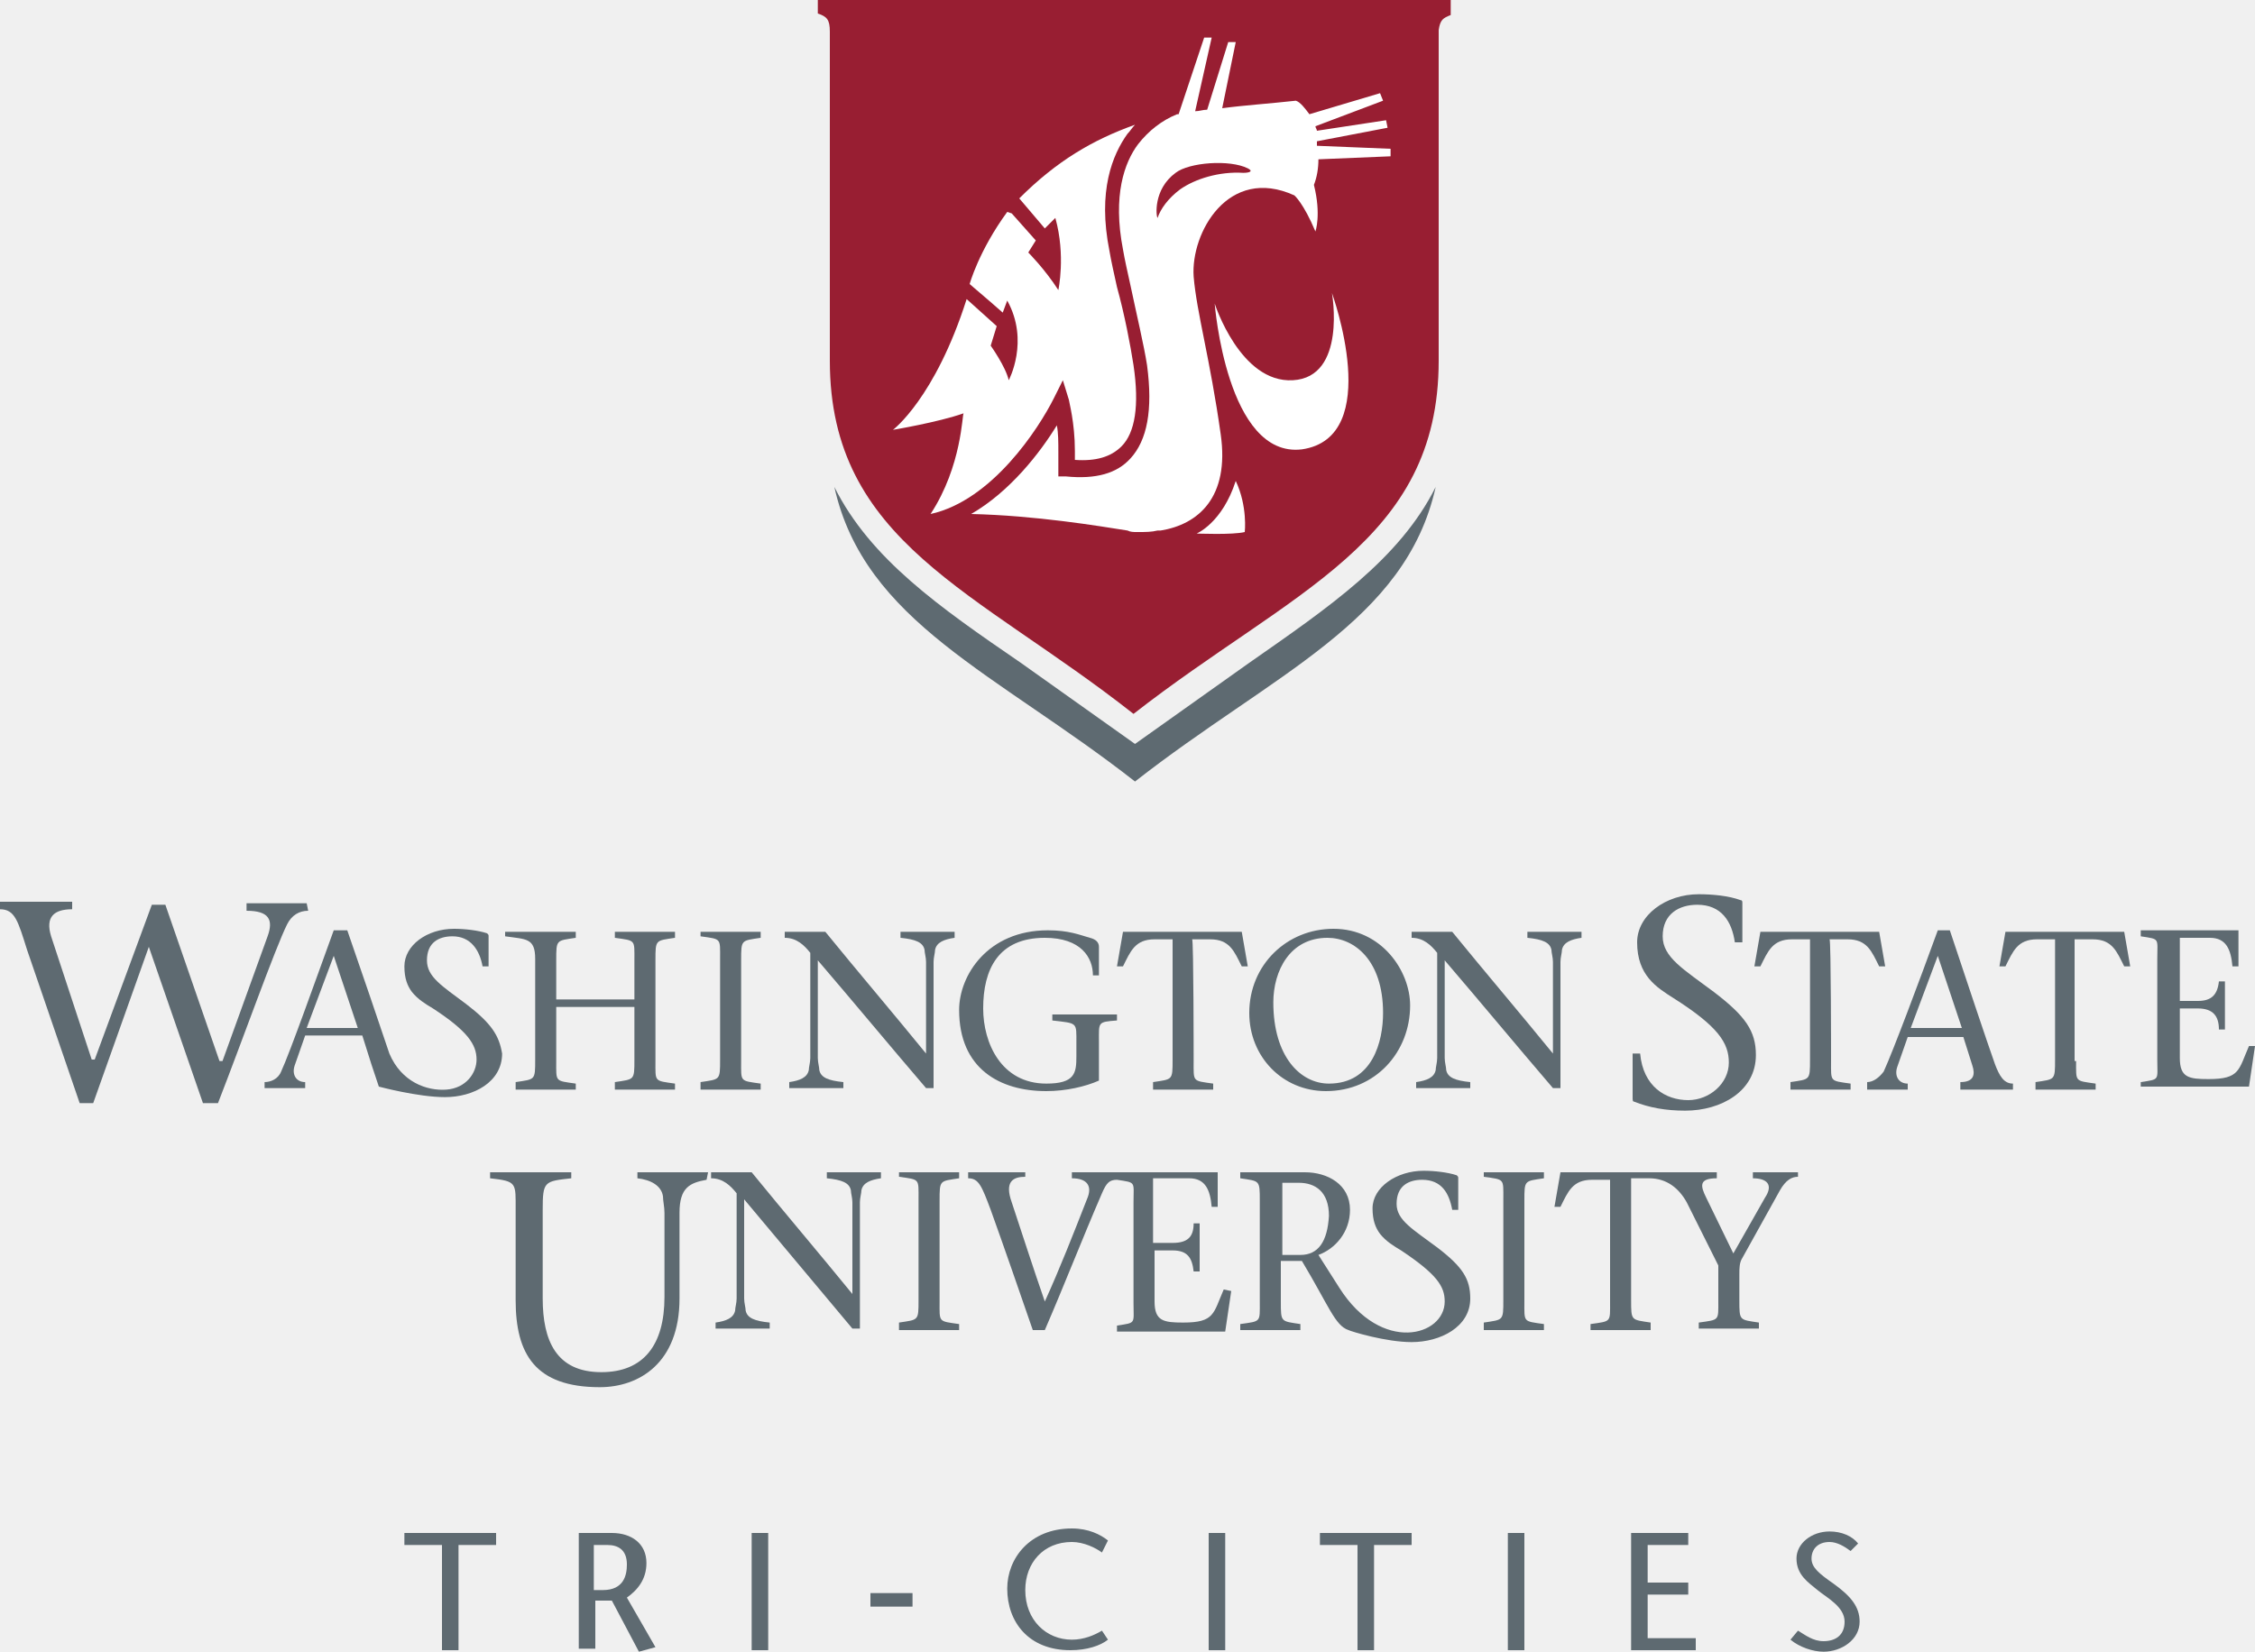
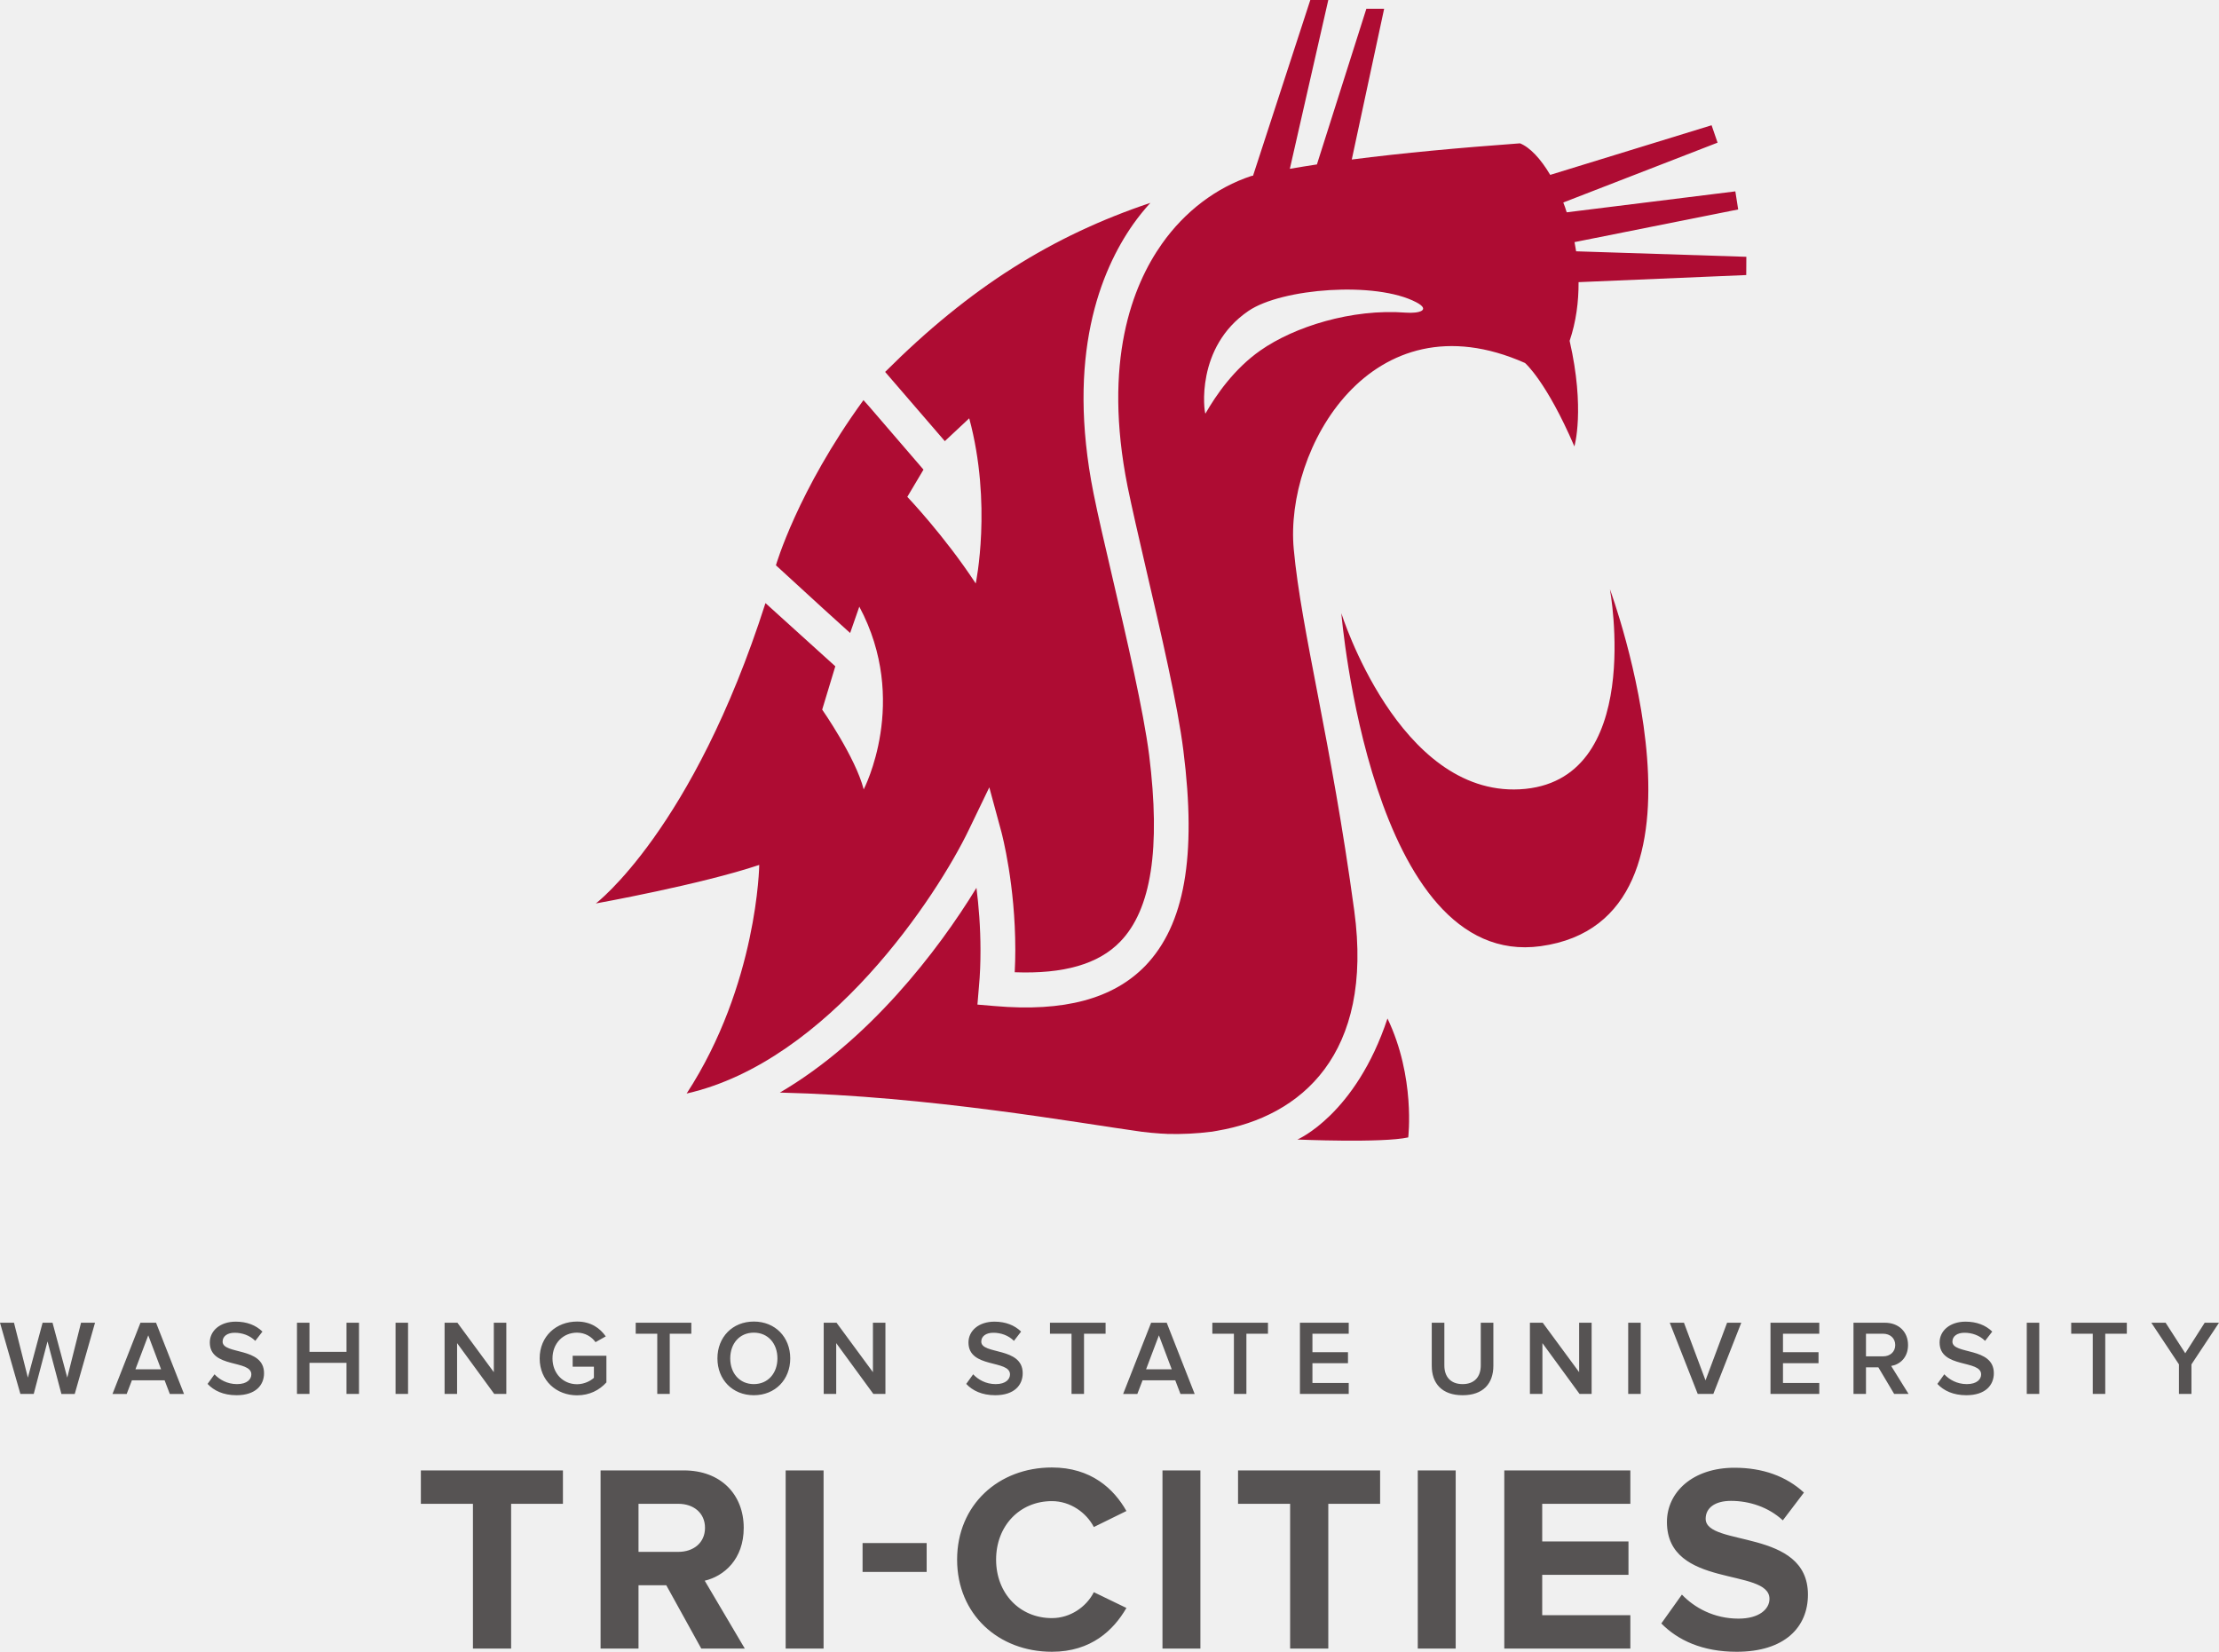
- <svg xmlns="http://www.w3.org/2000/svg" version="1.1" id="Layer_1" x="0px" y="0px" viewBox="0 0 150 109.9" enable-background="new 0 0 150 109.9" xml:space="preserve">
-   <g>
-     <path fill="#5E6A71" d="M29.4,109.8v-7h-2.5V102H33v0.8h-2.5v7H29.4z" />
-     <path fill="#5E6A71" d="M38.5,102h2.2c1.3,0,2.3,0.7,2.3,2c0,1.1-0.6,1.8-1.3,2.3l1.9,3.3l-1.1,0.3l-1.8-3.4h-1.1v3.2h-1.1   L38.5,102L38.5,102z M39.5,105.8h0.6c1.4,0,1.6-1,1.6-1.7c0-1-0.6-1.3-1.3-1.3h-0.9V105.8z" />
-     <path fill="#5E6A71" d="M50,109.8V102h1.1v7.8H50z" />
-     <path fill="#5E6A71" d="M57.9,106.9V106h2.8v0.9H57.9z" />
-     <path fill="#5E6A71" d="M73.3,103.3c-0.4-0.3-1.2-0.7-2-0.7c-1.9,0-3.1,1.4-3.1,3.2c0,2,1.4,3.3,3.1,3.3c0.8,0,1.5-0.3,2-0.6   l0.4,0.6c-0.5,0.4-1.4,0.7-2.5,0.7c-2.8,0-4.2-1.9-4.2-4.1c0-2,1.5-4,4.3-4c1.1,0,1.9,0.4,2.4,0.8L73.3,103.3z" />
-     <path fill="#5E6A71" d="M80.4,109.8V102h1.1v7.8H80.4z" />
-     <path fill="#5E6A71" d="M90.3,109.8v-7h-2.5V102h6.1v0.8h-2.5v7H90.3z" />
-     <path fill="#5E6A71" d="M100.3,109.8V102h1.1v7.8H100.3z" />
-     <path fill="#5E6A71" d="M112.4,102.8h-2.8v2.5h2.7v0.8h-2.7v2.9h3.2v0.8h-4.3V102h3.8V102.8z" />
-     <path fill="#5E6A71" d="M123.1,103.2c-0.4-0.3-0.9-0.6-1.4-0.6c-0.8,0-1.2,0.5-1.2,1.1c0,0.6,0.5,1,1.5,1.7   c1.1,0.8,1.7,1.5,1.7,2.5c0,1.2-1.2,2-2.4,2c-0.7,0-1.6-0.3-2.2-0.8l0.5-0.6c0.5,0.3,1,0.7,1.7,0.7c0.8,0,1.4-0.4,1.4-1.3   c0-1-1.2-1.6-1.8-2.1c-0.6-0.5-1.4-1-1.4-2.1c0-1,1-1.8,2.2-1.8c0.8,0,1.5,0.3,1.9,0.8L123.1,103.2z" />
-   </g>
-   <g>
-     <g>
-       <g>
-         <path fill="#5E6A71" d="M95.6,83c-1.6-1.2-2.7-1.8-2.7-2.9c0-1.2,0.8-1.6,1.7-1.6c1.3,0,1.8,0.9,2,2h0.4v-2.1     c0-0.1,0-0.1-0.1-0.2c-0.6-0.2-1.5-0.3-2.2-0.3c-1.8,0-3.4,1.1-3.4,2.5c0,0.8,0.2,1.3,0.5,1.7h0c0,0,0,0,0,0     c0.4,0.5,0.9,0.8,1.4,1.1c2.4,1.6,2.9,2.4,2.9,3.4c0,2.3-4.2,3.5-7-0.9l-1.4-2.2c1.1-0.4,2.1-1.5,2.1-3c0-1.7-1.5-2.5-3-2.5h-4.3     v0.4c1.3,0.2,1.3,0.1,1.3,1.5v6.7c0,1.4,0.1,1.3-1.3,1.5v0.4h4v-0.4c-1.3-0.2-1.3-0.1-1.3-1.5v-2.7h1.4c1.8,3,2.2,4.3,3.1,4.6     c0.2,0.1,2.5,0.8,4.2,0.8c1.9,0,3.9-1,3.9-2.9C97.8,85.1,97.3,84.3,95.6,83z M86.5,83.5h-1.2v-4.8h1.1c1.1,0,2,0.6,2,2.2     C88.3,82.6,87.7,83.5,86.5,83.5z" />
-         <path fill="#5E6A71" d="M56.7,88.4c0,0,0,0-7.2-8.6v6.6c0,0.3,0.1,0.6,0.1,0.8c0.1,0.5,0.6,0.7,1.6,0.8v0.4h-3.6V88     c0.7-0.1,1.2-0.3,1.3-0.8c0-0.2,0.1-0.5,0.1-0.8v-7c-0.4-0.5-0.9-1-1.7-1V78h2.7c2.2,2.7,4.5,5.4,6.7,8.1h0V80     c0-0.3-0.1-0.6-0.1-0.8c-0.1-0.5-0.6-0.7-1.6-0.8V78h3.6v0.4c-0.7,0.1-1.2,0.3-1.3,0.8c0,0.2-0.1,0.5-0.1,0.8v8.4H56.7z" />
-         <path fill="#5E6A71" d="M62.5,86.6c0,1.4-0.1,1.3,1.3,1.5v0.4h-4V88c1.3-0.2,1.3-0.1,1.3-1.5v-6.7c0-1.4,0.1-1.3-1.3-1.5V78h4     v0.4c-1.3,0.2-1.3,0.1-1.3,1.5V86.6z" />
-         <path fill="#5E6A71" d="M81.4,85.8c-0.7,1.6-0.6,2.2-2.7,2.2c-1.3,0-1.9-0.1-1.9-1.4v-3.4H78c1,0,1.3,0.5,1.4,1.4h0.4v-3.2h-0.4     c0,0.9-0.4,1.3-1.4,1.3h-1.3v-4.3h2.4c1.1,0,1.4,0.8,1.5,1.9h0.4V78h-6.8h-2.9v0.4c1,0,1.4,0.5,1,1.4c-0.9,2.3-1.8,4.6-2.8,6.8     c-0.8-2.3-1.6-4.8-2.2-6.6c-0.5-1.4,0.1-1.7,0.9-1.7V78h-3.8v0.4c0.7,0,0.9,0.5,1.5,2.1c0.9,2.5,1.9,5.4,2.8,8h0.8     c1.3-3,2.5-6.1,3.8-9.1c0.3-0.7,0.5-0.9,1-0.9c1.3,0.2,1.1,0.1,1.1,1.5v6.7c0,1.4,0.2,1.3-1.1,1.5v0.4h7.2l0.4-2.7L81.4,85.8     L81.4,85.8z" />
-         <path fill="#5E6A71" d="M101.4,86.6c0,1.4-0.1,1.3,1.3,1.5v0.4h-4V88c1.3-0.2,1.3-0.1,1.3-1.5v-6.7c0-1.4,0.1-1.3-1.3-1.5V78h4     v0.4c-1.3,0.2-1.3,0.1-1.3,1.5V86.6z" />
-         <path fill="#5E6A71" d="M116.6,78v0.4c0.9,0,1.4,0.4,0.8,1.3l-2.1,3.7l-1.8-3.7c-0.4-0.8-0.5-1.3,0.7-1.3V78h-2.5h-1h-6.9     l-0.4,2.3h0.4c0.5-1,0.8-1.8,2.1-1.8h1.2v8.1c0,1.4,0.1,1.3-1.3,1.5v0.4h4V88c-1.3-0.2-1.3-0.1-1.3-1.5v-8.1h1.2     c1.2,0,2,0.7,2.5,1.6l2.1,4.2v2.3c0,1.4,0.1,1.3-1.3,1.5v0.4h4V88c-1.3-0.2-1.3-0.1-1.3-1.5v-1.7c0-0.4,0-0.8,0.2-1.1l2.5-4.5     c0.4-0.7,0.8-0.9,1.2-0.9V78H116.6z" />
-         <path fill="#5E6A71" d="M47.1,78l-4.7,0v0.4c0.9,0.1,1.6,0.5,1.7,1.2c0,0.3,0.1,0.7,0.1,1.1v5.6c0,3.2-1.4,5-4.2,5     c-3,0-3.9-2.1-3.9-4.9v-5.9c0-1.9,0.1-1.9,1.9-2.1V78h-5.4v0.4c1.8,0.2,1.7,0.3,1.7,2.1v6c0,3.6,1.3,5.8,5.6,5.8     c2.6,0,5.3-1.6,5.3-5.9v-5.6c0,0,0-0.1,0-0.1c0-1.7,0.7-2,1.8-2.2L47.1,78z" />
-       </g>
-       <g>
-         <path fill="#5E6A71" d="M37,70.6c0,1.4-0.1,1.3,1.3,1.5v0.4h-4V72c1.3-0.2,1.3-0.1,1.3-1.5v-6.7c0-1.4-0.6-1.3-2-1.5V62h4.7v0.4     C37,62.6,37,62.5,37,63.9v2.6h5.2v-2.6c0-1.4,0.1-1.3-1.3-1.5V62h4v0.4c-1.3,0.2-1.3,0.1-1.3,1.5v6.7c0,1.4-0.1,1.3,1.3,1.5v0.4     h-4V72c1.3-0.2,1.3-0.1,1.3-1.5v-3.5H37V70.6z" />
-         <path fill="#5E6A71" d="M49.3,70.6c0,1.4-0.1,1.3,1.3,1.5v0.4h-4V72c1.3-0.2,1.3-0.1,1.3-1.5v-6.7c0-1.4,0.1-1.3-1.3-1.5V62h4     v0.4c-1.3,0.2-1.3,0.1-1.3,1.5V70.6z" />
-         <path fill="#5E6A71" d="M61.6,72.4c-2.4-2.8-4.8-5.7-7.2-8.5v6.5c0,0.3,0.1,0.6,0.1,0.8c0.1,0.5,0.6,0.7,1.6,0.8v0.4h-3.6V72     c0.7-0.1,1.2-0.3,1.3-0.8c0-0.2,0.1-0.5,0.1-0.8v-7c-0.4-0.5-0.9-1-1.7-1V62h2.7c2.2,2.7,4.5,5.4,6.7,8.1h0V64     c0-0.3-0.1-0.6-0.1-0.8c-0.1-0.5-0.6-0.7-1.6-0.8V62h3.6v0.4c-0.7,0.1-1.2,0.3-1.3,0.8c0,0.2-0.1,0.5-0.1,0.8v8.4H61.6z" />
-         <path fill="#5E6A71" d="M63.8,67.2c0-2.3,1.9-5.3,5.9-5.3c1.4,0,2.1,0.3,2.8,0.5c0.4,0.1,0.6,0.3,0.6,0.6v1.9h-0.4     c0-1.2-0.8-2.5-3.2-2.5c-3.1,0-4.1,2.1-4.1,4.7c0,2.3,1.2,5,4.2,5c1.9,0,2-0.7,2-1.8v-0.9c0-1.4,0.1-1.3-1.6-1.5v-0.4h4.3v0.4     C73,68,73.1,68,73.1,69.3v2.6c-0.9,0.4-2.2,0.7-3.5,0.7C66.5,72.6,63.8,71.1,63.8,67.2z" />
-         <path fill="#5E6A71" d="M79.4,70.6c0,1.4-0.1,1.3,1.3,1.5v0.4h-4V72c1.3-0.2,1.3-0.1,1.3-1.5v-8h-1.2c-1.3,0-1.6,0.8-2.1,1.8     h-0.4l0.4-2.3h7.9l0.4,2.3h-0.4c-0.5-1-0.8-1.8-2.1-1.8h-1.2C79.4,62.5,79.4,70.6,79.4,70.6z" />
-         <path fill="#5E6A71" d="M83.1,67.4c0-3.2,2.5-5.6,5.6-5.6c3.2,0,5.1,2.8,5.1,5.1c0,3.1-2.3,5.7-5.6,5.7     C85.3,72.6,83.1,70.3,83.1,67.4z M92,67.4c0-3.5-1.9-5-3.7-5c-2.5,0-3.6,2.2-3.6,4.3c0,3.6,1.8,5.4,3.7,5.4     C91.3,72.1,92,69.3,92,67.4z" />
-         <path fill="#5E6A71" d="M103.3,72.4c-2.4-2.8-4.8-5.7-7.2-8.5v6.5c0,0.3,0.1,0.6,0.1,0.8c0.1,0.5,0.6,0.7,1.6,0.8v0.4h-3.6V72     c0.7-0.1,1.2-0.3,1.3-0.8c0-0.2,0.1-0.5,0.1-0.8v-7c-0.4-0.5-0.9-1-1.7-1V62h2.7c2.2,2.7,4.5,5.4,6.7,8.1h0V64     c0-0.3-0.1-0.6-0.1-0.8c-0.1-0.5-0.6-0.7-1.6-0.8V62h3.6v0.4c-0.7,0.1-1.2,0.3-1.3,0.8c0,0.2-0.1,0.5-0.1,0.8v8.4H103.3z" />
-         <path fill="#5E6A71" d="M20.4,60.1L20.4,60.1l-4,0v0.5c1.5,0,1.8,0.6,1.4,1.7l-3,8.3h-0.2L11,60.2h-0.9L6.3,70.5H6.1l-2.7-8.2     C3,61,3.6,60.5,4.8,60.5V60H0v0.5c1,0,1.2,0.8,1.8,2.7l3.5,10.2h0.9L9.9,63l3.6,10.4h1c1.6-4.1,3.8-10.3,4.6-11.9     c0.3-0.6,0.8-0.9,1.4-0.9L20.4,60.1L20.4,60.1L20.4,60.1z" />
-         <path fill="#5E6A71" d="M31,66.8c-1.6-1.2-2.6-1.8-2.6-2.9c0-1.2,0.8-1.6,1.7-1.6c1.2,0,1.8,0.9,2,2h0.4v-2c0-0.1,0-0.1-0.1-0.2     c-0.6-0.2-1.5-0.3-2.2-0.3c-1.8,0-3.3,1.1-3.3,2.5c0,0.8,0.2,1.3,0.5,1.7h0c0,0,0,0,0,0c0.4,0.5,0.9,0.8,1.4,1.1     c2.3,1.5,2.9,2.4,2.9,3.4c0,0.9-0.7,1.9-2,2c-1.3,0.1-3-0.5-3.8-2.4c-0.6-1.8-1.9-5.6-2.8-8.2h-0.9c-1.2,3.3-2.9,8.1-3.5,9.4     c-0.2,0.5-0.7,0.7-1.1,0.7v0.4h0.6h2.1V72c-0.6,0-0.9-0.5-0.7-1.1l0.7-2h3.8l0.6,1.9l0.5,1.5c0,0,2.6,0.7,4.4,0.7     c1.9,0,3.8-1,3.8-2.9C33.2,68.9,32.7,68.1,31,66.8z M20.4,68.4l1.8-4.8h0l1.6,4.8H20.4z" />
-       </g>
-       <g>
-         <path fill="#5E6A71" d="M115.4,62.7c-0.2-1.4-0.9-2.5-2.5-2.5c-1.2,0-2.3,0.6-2.3,2.1c0,1.4,1.4,2.2,3.4,3.7     c2.1,1.6,2.8,2.6,2.8,4.2c0,2.4-2.3,3.7-4.7,3.7c-1.3,0-2.4-0.2-3.4-0.6c-0.1,0-0.1-0.1-0.1-0.3v-2.9h0.5     c0.2,2.2,1.7,3.1,3.2,3.1c1.4,0,2.7-1.1,2.7-2.5c0-1.3-0.7-2.4-3.7-4.3c-1.1-0.7-2.4-1.5-2.4-3.7c0-1.8,1.9-3.2,4.1-3.2     c0.9,0,2,0.1,2.8,0.4c0.1,0,0.1,0.1,0.1,0.2v2.6L115.4,62.7L115.4,62.7z" />
-         <path fill="#5E6A71" d="M121.8,70.6c0,1.4-0.1,1.3,1.3,1.5v0.4h-4V72c1.3-0.2,1.3-0.1,1.3-1.5v-8h-1.2c-1.3,0-1.6,0.8-2.1,1.8     h-0.4l0.4-2.3h7.9l0.4,2.3H125c-0.5-1-0.8-1.8-2.1-1.8h-1.2C121.8,62.5,121.8,70.6,121.8,70.6z" />
-         <path fill="#5E6A71" d="M126.9,69l-0.7,2c-0.2,0.6,0.1,1.1,0.7,1.1v0.4h-2.7V72c0.4,0,0.8-0.3,1.1-0.7c0.6-1.3,2.4-6.1,3.6-9.4     h0.8c1,3,2.5,7.5,3,8.9c0.3,0.8,0.6,1.3,1.2,1.3v0.4h-3.5V72c0.9,0,1-0.5,0.8-1.1l-0.6-1.9H126.9z M130.5,68.4l-1.6-4.8h0     l-1.8,4.8H130.5z" />
-         <path fill="#5E6A71" d="M138.1,70.6c0,1.4-0.1,1.3,1.3,1.5v0.4h-4V72c1.3-0.2,1.3-0.1,1.3-1.5v-8h-1.2c-1.3,0-1.6,0.8-2.1,1.8     H133l0.4-2.3h7.9l0.4,2.3h-0.4c-0.5-1-0.8-1.8-2.1-1.8h-1.2V70.6z" />
-         <path fill="#5E6A71" d="M142.4,72c1.3-0.2,1.1-0.1,1.1-1.5v-6.7c0-1.4,0.2-1.3-1.1-1.5v-0.4h6.5v2.4h-0.4     c-0.1-1.1-0.4-1.9-1.5-1.9h-2v4.2h1.2c0.9,0,1.3-0.4,1.4-1.3h0.4v3.2h-0.4c0-0.9-0.4-1.4-1.4-1.4H145v3.3c0,1.3,0.6,1.4,1.9,1.4     c2.1,0,2-0.6,2.7-2.2h0.4l-0.4,2.7h-7.2L142.4,72L142.4,72z" />
-       </g>
-     </g>
-     <g>
-       <g>
-         <g>
-           <g>
-             <path fill="#5E6A71" d="M83.1,44.1l-7.6,5.4l-7.6-5.4c-5.4-3.7-10-6.9-12.4-11.7c2,9,10.8,12.4,20,19.6       c9.2-7.2,18-10.6,20-19.6C93.1,37.2,88.4,40.4,83.1,44.1z" />
-             <g>
-               <path fill="#981E32" d="M54.4,0v0.9c0.6,0.2,0.8,0.4,0.8,1.2V24c0,12.1,9.8,15.3,20.2,23.5C85.9,39.3,95.7,36.1,95.7,24v-22        c0.1-0.7,0.3-0.8,0.8-1V0H54.4z" />
-             </g>
-           </g>
-         </g>
-       </g>
-       <g>
-         <g>
-           <g>
-             <path fill="#FFFFFF" d="M79.6,35.5c0,0,1.7-0.7,2.6-3.5c0.8,1.7,0.6,3.4,0.6,3.4C82,35.6,79.6,35.5,79.6,35.5z" />
-             <path fill="#FFFFFF" d="M88.6,19.5c0,0,1,5.6-2.6,5.8c-3.5,0.2-5.2-5.1-5.2-5.1s0.8,10.3,5.8,9.7       C92.1,29.1,88.6,19.5,88.6,19.5z" />
-           </g>
-         </g>
-         <path fill="#FFFFFF" d="M61.9,34.2C61.9,34.2,61.9,34.2,61.9,34.2c4.1-0.9,7.2-5.7,8.2-7.7l0.6-1.2l0.4,1.3     c0,0.1,0.4,1.5,0.4,3.4c0,0.2,0,0.4,0,0.6c1.4,0.1,2.4-0.2,3.1-0.9c0.9-0.9,1.2-2.7,0.8-5.4c-0.2-1.3-0.6-3.4-1.1-5.2     c-0.2-0.9-0.4-1.8-0.5-2.4c-0.8-4,0.2-6.4,1.2-7.8c0.2-0.2,0.3-0.4,0.5-0.6c-2.8,1-5.2,2.4-7.7,4.9l1.7,2l0.7-0.7     c0.7,2.5,0.2,4.8,0.2,4.8c-0.9-1.4-2-2.5-2-2.5l0.5-0.8l-1.6-1.8L67,14.1c-1.9,2.6-2.5,4.8-2.5,4.8l1.4,1.2l0.8,0.7l0.3-0.8     c1.5,2.7,0.1,5.3,0.1,5.3c-0.2-0.9-1.2-2.3-1.2-2.3l0.4-1.3l-2-1.8c-2.1,6.6-4.9,8.7-4.9,8.7s3-0.5,4.7-1.1     C64,27.5,64,31,61.9,34.2z" />
-         <path fill="#FFFFFF" d="M92.5,10.4l-4.8,0.2c0,0.6-0.1,1.2-0.3,1.7c0.5,2,0.1,3.1,0.1,3.1c-0.8-1.9-1.4-2.4-1.4-2.4     c-4.4-2-6.9,2.5-6.7,5.4c0.2,2.4,1.1,5.5,1.8,10.5c0.6,4.2-1.5,6-4,6.4c-0.1,0-0.1,0-0.2,0c0,0,0,0,0,0c-0.4,0.1-0.8,0.1-1.3,0.1     c0,0,0,0,0,0c0,0-0.1,0-0.1,0c-0.2,0-0.4,0-0.6-0.1c-1.9-0.3-6.1-1-10.4-1.1c2.6-1.5,4.6-4.1,5.7-5.9c0.1,0.5,0.1,1.1,0.1,1.8     c0,0.3,0,0.7,0,1.1l0,0.5l0.5,0c2,0.2,3.4-0.2,4.3-1.2c1.1-1.2,1.5-3.2,1.1-6.2c-0.2-1.3-0.7-3.4-1.1-5.3     c-0.2-0.9-0.4-1.8-0.5-2.4c-0.7-3.6,0.1-5.8,1-7c0.7-0.9,1.6-1.6,2.6-2c0,0,0,0,0.1,0l1.7-5.1h0.5l-1.1,4.9     c0.3,0,0.5-0.1,0.8-0.1l1.4-4.5h0.5l-0.9,4.4c1.5-0.2,3.1-0.3,4.9-0.5c0.3,0.1,0.6,0.5,0.9,0.9l4.7-1.4l0.2,0.5l-4.5,1.7     c0,0.1,0.1,0.2,0.1,0.3L92.2,8l0.1,0.5l-4.7,0.9c0,0.1,0,0.2,0,0.3l4.9,0.2L92.5,10.4z M78.5,12.6c1-0.7,2.6-1.2,4.2-1.1     c0.4,0,0.7-0.1,0.3-0.3c-1.2-0.6-3.9-0.4-4.8,0.3c-1.5,1.1-1.3,2.9-1.2,3C77.2,13.9,77.7,13.2,78.5,12.6z" />
-       </g>
-     </g>
-   </g>
+ <svg xmlns="http://www.w3.org/2000/svg" xml:space="preserve" viewBox="0 0 332.36 247.373">
+   <path fill="#ae0c33" d="M194.327 170.66s8.713-3.72 13.489-18.128c4.208 8.78 3.108 17.808 3.108 17.808-3.857.865-16.597.32-16.597.32M241.135 88.259s5.315 28.961-13.512 29.95c-18.163.946-26.717-26.369-26.717-26.369s4.391 53.377 29.855 49.861c28.668-3.954 10.375-53.443 10.375-53.443M102.844 163.771c.015-.008.029-.008.029-.008 21.229-4.833 37.5-29.606 42.268-39.552l3.036-6.296 1.827 6.741c.088.364 2.068 7.804 2.068 17.618 0 1.092-.029 2.205-.088 3.333 7.324.277 12.551-1.208 15.805-4.586 4.667-4.819 6.064-13.956 4.332-27.919-.86-6.683-3.327-17.312-5.519-26.695-1.121-4.797-2.177-9.333-2.817-12.544-4.091-20.515.991-33.255 5.969-40.324.793-1.113 1.645-2.168 2.549-3.159-14.699 4.935-27.017 12.624-39.728 25.32l8.94 10.367 3.655-3.421c3.465 12.877.975 24.736.975 24.736-4.701-7.163-10.249-12.972-10.249-12.972l2.424-4.077-8.059-9.361-.932-1.049c-9.908 13.607-13.111 24.737-13.111 24.737l7.025 6.436L127.333 94.8l1.375-3.945c7.565 14.145.656 27.365.656 27.365-1.237-4.82-6.217-11.946-6.217-11.946l1.965-6.487-10.461-9.464c-10.876 33.976-25.407 44.982-25.407 44.982s15.717-2.831 24.475-5.772c0 0-.24 17.909-10.876 34.238" />
+   <path fill="#ae0c33" d="M188.785 52.484c5.067-3.552 13.687-6.283 21.773-5.663 2.045.152 3.779-.387 1.573-1.551-6.049-3.189-20.152-2.104-25.139 1.296-7.985 5.445-6.632 15.149-6.449 15.383 1.595-2.781 4.295-6.705 8.241-9.465m72.769-11.291-25.116 1.063c.016 2.956-.377 5.955-1.339 8.787 2.344 10.251.713 15.812.713 15.812-4.2-9.776-7.396-12.492-7.396-12.492-23.071-10.243-36.029 12.923-34.639 27.868 1.129 12.281 5.591 28.581 9.064 54.156 2.927 21.518-7.972 30.822-20.508 32.955-.269.037-.545.087-.823.146-.073 0-.131 0-.197.015-2.037.263-4.192.371-6.471.32-.073-.021-.168-.021-.241-.021-.253 0-.495-.036-.748-.036-.977-.059-1.937-.16-2.891-.278-9.756-1.346-31.596-5.315-54.156-5.861 13.272-7.744 23.652-21.161 29.447-30.662.335 2.635.605 5.846.605 9.383 0 1.763-.059 3.619-.241 5.512l-.217 2.591 2.599.219c10.381.903 17.741-1.077 22.553-6.034 5.881-6.13 7.695-16.344 5.7-32.185-.859-6.945-3.385-17.719-5.591-27.219-1.1-4.755-2.14-9.268-2.775-12.384-3.733-18.717.729-30.081 5.133-36.313 3.429-4.877 8.181-8.459 13.396-10.177.087-.013.173-.035.268-.051l8.576-26.309h2.693l-5.759 25.284c1.332-.233 2.687-.445 4.055-.656l7.404-23.311h2.664l-4.847 22.576c7.665-.984 15.979-1.748 25.195-2.425 1.492.597 3.109 2.324 4.528 4.725l24.169-7.433.896 2.607-23.107 8.961c.183.473.364.968.509 1.471l25.261-3.137.423 2.708-24.512 4.892c.087.459.16.917.241 1.376l25.495.823-.016 2.737" />
+   <path fill="#565353" d="m9.195 208.761-2.078-7.867-2.064 7.867H3.055L0 198.096h2.095l2.079 8.219 2.207-8.219h1.487l2.207 8.219 2.063-8.219H14.233l-3.039 10.666h-1.999M22.206 199.983l-1.919 5.084h3.838zm3.23 8.779-.783-2.047H19.759l-.784 2.047h-2.126l4.189-10.666H23.372l4.19 10.666h-2.127M31.089 207.259l1.039-1.439c.736.782 1.886 1.469 3.374 1.469 1.535 0 2.143-.751 2.143-1.454 0-2.24-6.22-.848-6.22-4.781 0-1.76 1.551-3.119 3.885-3.119 1.663 0 3.006.527 3.997 1.487L38.236 200.813c-.831-.831-1.967-1.215-3.087-1.215-1.103 0-1.807.527-1.807 1.327 0 1.983 6.205.752 6.205 4.734 0 1.775-1.247 3.294-4.125 3.294-1.968 0-3.391-.687-4.333-1.695M51.899 208.761v-4.653H46.352v4.653h-1.871v-10.666h1.871v4.364h5.548v-4.364H53.771v10.666h-1.871M59.247 208.761v-10.666h1.871v10.666h-1.871M74.027 208.761l-5.565-7.612v7.612h-1.871v-10.666h1.919l5.453 7.404v-7.404h1.871v10.666h-1.808M80.832 203.437c0-3.343 2.51-5.517 5.597-5.517 2.079 0 3.439.991 4.302 2.222l-1.535.864c-.56-.8-1.568-1.424-2.767-1.424-2.111 0-3.677 1.615-3.677 3.855 0 2.238 1.566 3.869 3.677 3.869 1.087 0 2.046-.512 2.527-.96v-1.663h-3.182v-1.646h5.053v3.997c-1.056 1.167-2.543 1.934-4.398 1.934-3.087 0-5.597-2.191-5.597-5.532M98.445 208.761v-9.019h-3.229v-1.647h8.331v1.647h-3.231v9.019h-1.871M116.443 203.437c0-2.208-1.392-3.855-3.534-3.855-2.159 0-3.534 1.646-3.534 3.855 0 2.189 1.375 3.852 3.534 3.852 2.142 0 3.534-1.663 3.534-3.852zm-8.987 0c0-3.183 2.254-5.517 5.453-5.517 3.198 0 5.453 2.334 5.453 5.517 0 3.181-2.255 5.516-5.453 5.516-3.199 0-5.453-2.335-5.453-5.516M130.811 208.761l-5.565-7.612v7.612h-1.871v-10.666h1.919l5.453 7.404v-7.404h1.871v10.666h-1.807M144.72 207.259l1.039-1.439c.736.782 1.887 1.469 3.375 1.469 1.535 0 2.143-.751 2.143-1.454 0-2.24-6.22-.848-6.22-4.781 0-1.76 1.551-3.119 3.885-3.119 1.663 0 3.007.527 3.997 1.487l-1.072 1.391c-.831-.831-1.965-1.215-3.085-1.215-1.103 0-1.808.527-1.808 1.327 0 1.983 6.205.752 6.205 4.734 0 1.775-1.248 3.294-4.125 3.294-1.968 0-3.391-.687-4.333-1.695M160.493 208.761v-9.019h-3.231v-1.647h8.332v1.647h-3.231v9.019h-1.871M173.581 199.983l-1.92 5.084h3.839zm3.229 8.779-.783-2.047h-4.893l-.784 2.047h-2.127l4.191-10.666h2.335l4.188 10.666h-2.127M184.813 208.761v-9.019h-3.229v-1.647h8.332v1.647h-3.231v9.019h-1.872M194.703 208.761v-10.666h7.309v1.647h-5.437v2.766h5.325v1.648h-5.325v2.958h5.437v1.647h-7.309M214.447 204.556v-6.46h1.887v6.396c0 1.695.944 2.797 2.735 2.797 1.776 0 2.719-1.103 2.719-2.797v-6.396h1.887v6.444c0 2.655-1.519 4.414-4.605 4.414-3.101 0-4.621-1.776-4.621-4.397M236.585 208.761l-5.563-7.612v7.612h-1.872v-10.666h1.919l5.453 7.404v-7.404h1.871v10.666h-1.808M243.871 208.761v-10.666h1.872v10.666h-1.872M254.285 208.761l-4.191-10.666h2.127l3.231 8.635 3.231-8.635h2.125l-4.188 10.666h-2.335M265.183 208.761v-10.666h7.307v1.647h-5.436v2.766h5.324v1.648h-5.324v2.958h5.436v1.647h-7.307M283.867 201.437c0-1.024-.768-1.695-1.823-1.695h-2.559v3.389h2.559c1.055 0 1.823-.672 1.823-1.695zm-.16 7.324-2.367-3.981h-1.855v3.981h-1.871v-10.666h4.685c2.111 0 3.485 1.375 3.485 3.342 0 1.903-1.248 2.927-2.527 3.134l2.607 4.19h-2.159M290.175 207.259l1.039-1.439c.736.782 1.888 1.469 3.375 1.469 1.536 0 2.143-.751 2.143-1.454 0-2.24-6.22-.848-6.22-4.781 0-1.76 1.551-3.119 3.885-3.119 1.664 0 3.007.527 3.999 1.487l-1.072 1.391c-.832-.831-1.967-1.215-3.085-1.215-1.104 0-1.808.527-1.808 1.327 0 1.983 6.205.752 6.205 4.734 0 1.775-1.248 3.294-4.127 3.294-1.967 0-3.389-.687-4.333-1.695M303.567 208.761v-10.666h1.871v10.666h-1.871M313.452 208.761v-9.019h-3.229v-1.647h8.331v1.647h-3.231v9.019h-1.871M326.363 208.761v-4.429l-4.14-6.236h2.141l2.943 4.573 2.911-4.573h2.144l-4.127 6.236v4.429h-1.872M70.836 246.893v-21.679h-7.8v-5h21.279v5h-7.759v21.679h-5.72M105.595 228.813c0-2.24-1.72-3.599-4-3.599h-5.96v7.199h5.96c2.28 0 4-1.36 4-3.6zm-.56 18.08-5.24-9.48h-4.16v9.48h-5.68v-26.679h12.479c5.56 0 8.96 3.639 8.96 8.599 0 4.72-2.96 7.24-5.84 7.919l6 10.161h-6.519M117.675 246.893v-26.679h5.68v26.679h-5.68M129.195 235.413v-4.32h9.6v4.32h-9.6M143.355 233.573c0-8.198 6.2-13.798 14.2-13.798 5.879 0 9.279 3.198 11.159 6.518l-4.88 2.4c-1.119-2.16-3.52-3.88-6.279-3.88-4.84 0-8.36 3.72-8.36 8.76 0 5.04 3.52 8.76 8.36 8.76 2.759 0 5.16-1.68 6.279-3.881l4.88 2.361c-1.92 3.319-5.28 6.56-11.159 6.56-8 0-14.2-5.6-14.2-13.8M174.115 246.893v-26.679h5.68v26.679h-5.68M193.233 246.893v-21.679h-7.8v-5h21.279v5h-7.759v21.679h-5.72M212.353 246.893v-26.679h5.679v26.679h-5.679M225.312 246.893v-26.679h18.88v5h-13.2v5.639h12.92v5h-12.92v6.04h13.2v5h-18.88M248.832 243.132l3.08-4.319c1.88 1.96 4.799 3.598 8.48 3.598 3.12 0 4.639-1.439 4.639-2.96 0-4.72-15.359-1.479-15.359-11.517 0-4.44 3.84-8.12 10.12-8.12 4.239 0 7.759 1.28 10.4 3.719l-3.161 4.16c-2.16-2-5.04-2.918-7.76-2.918-2.439 0-3.799 1.079-3.799 2.679 0 4.239 15.319 1.4 15.319 11.36 0 4.88-3.48 8.56-10.679 8.56-5.12 0-8.801-1.72-11.28-4.241" />
</svg>
